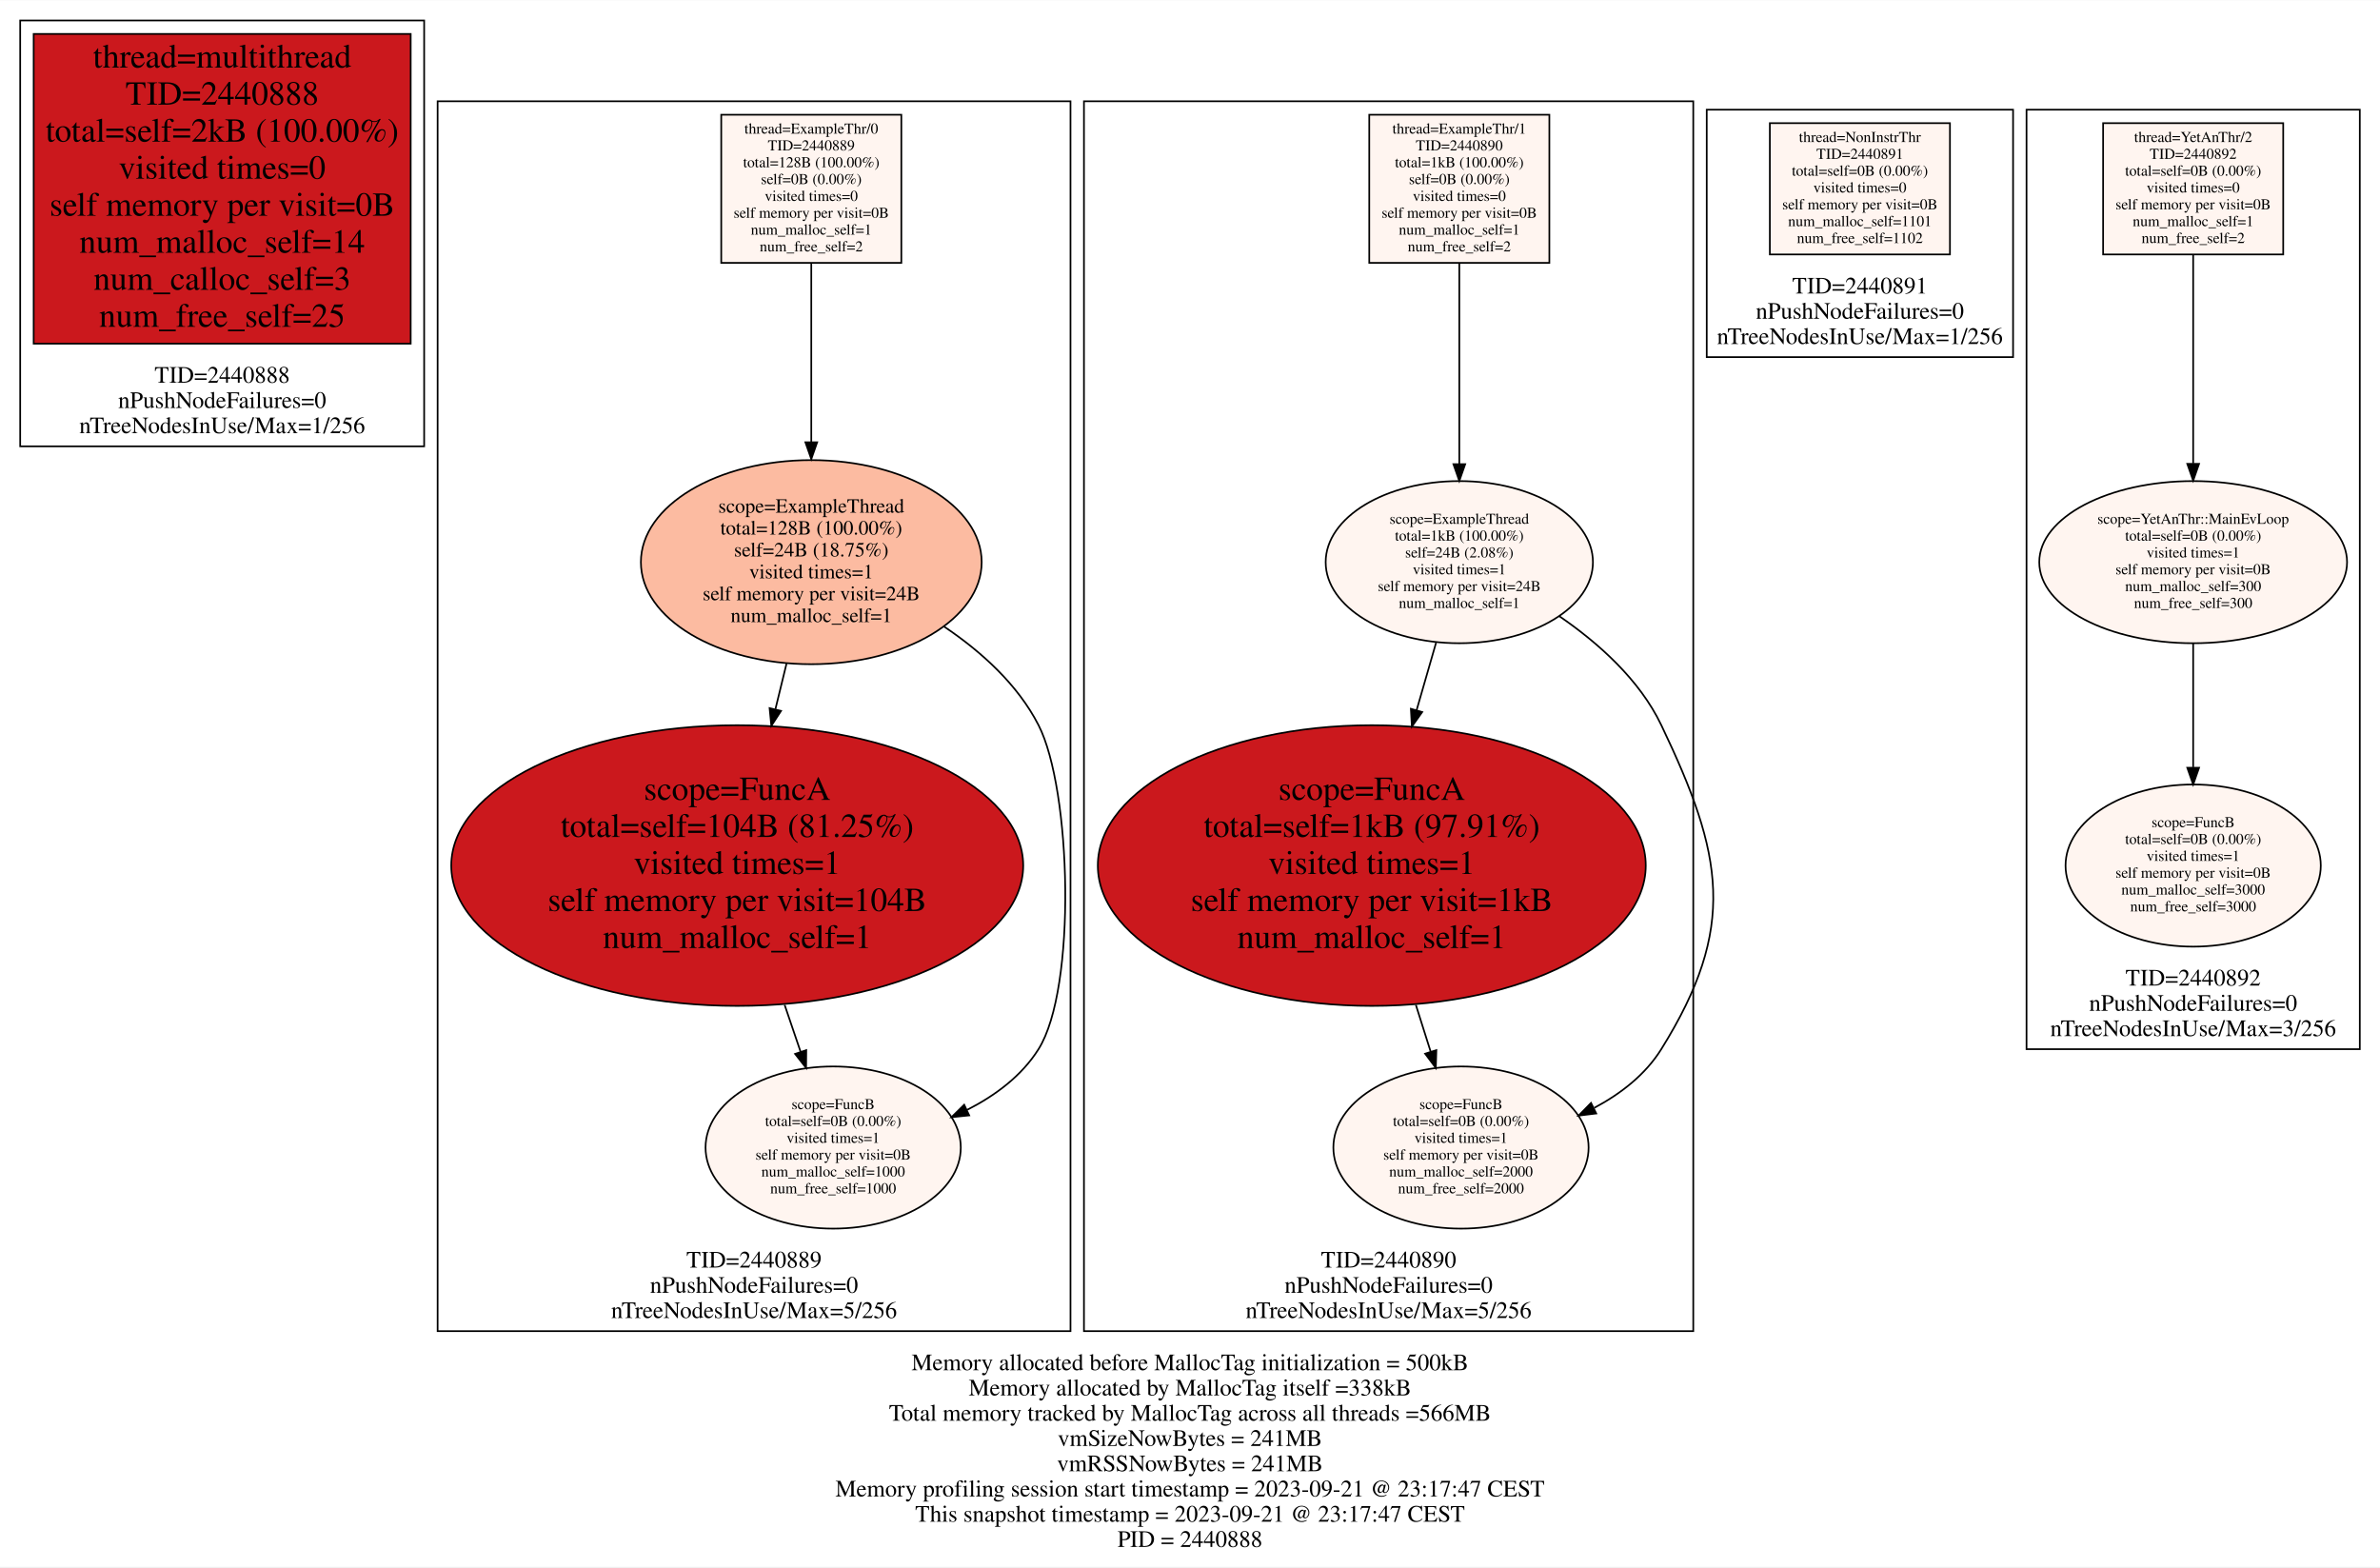
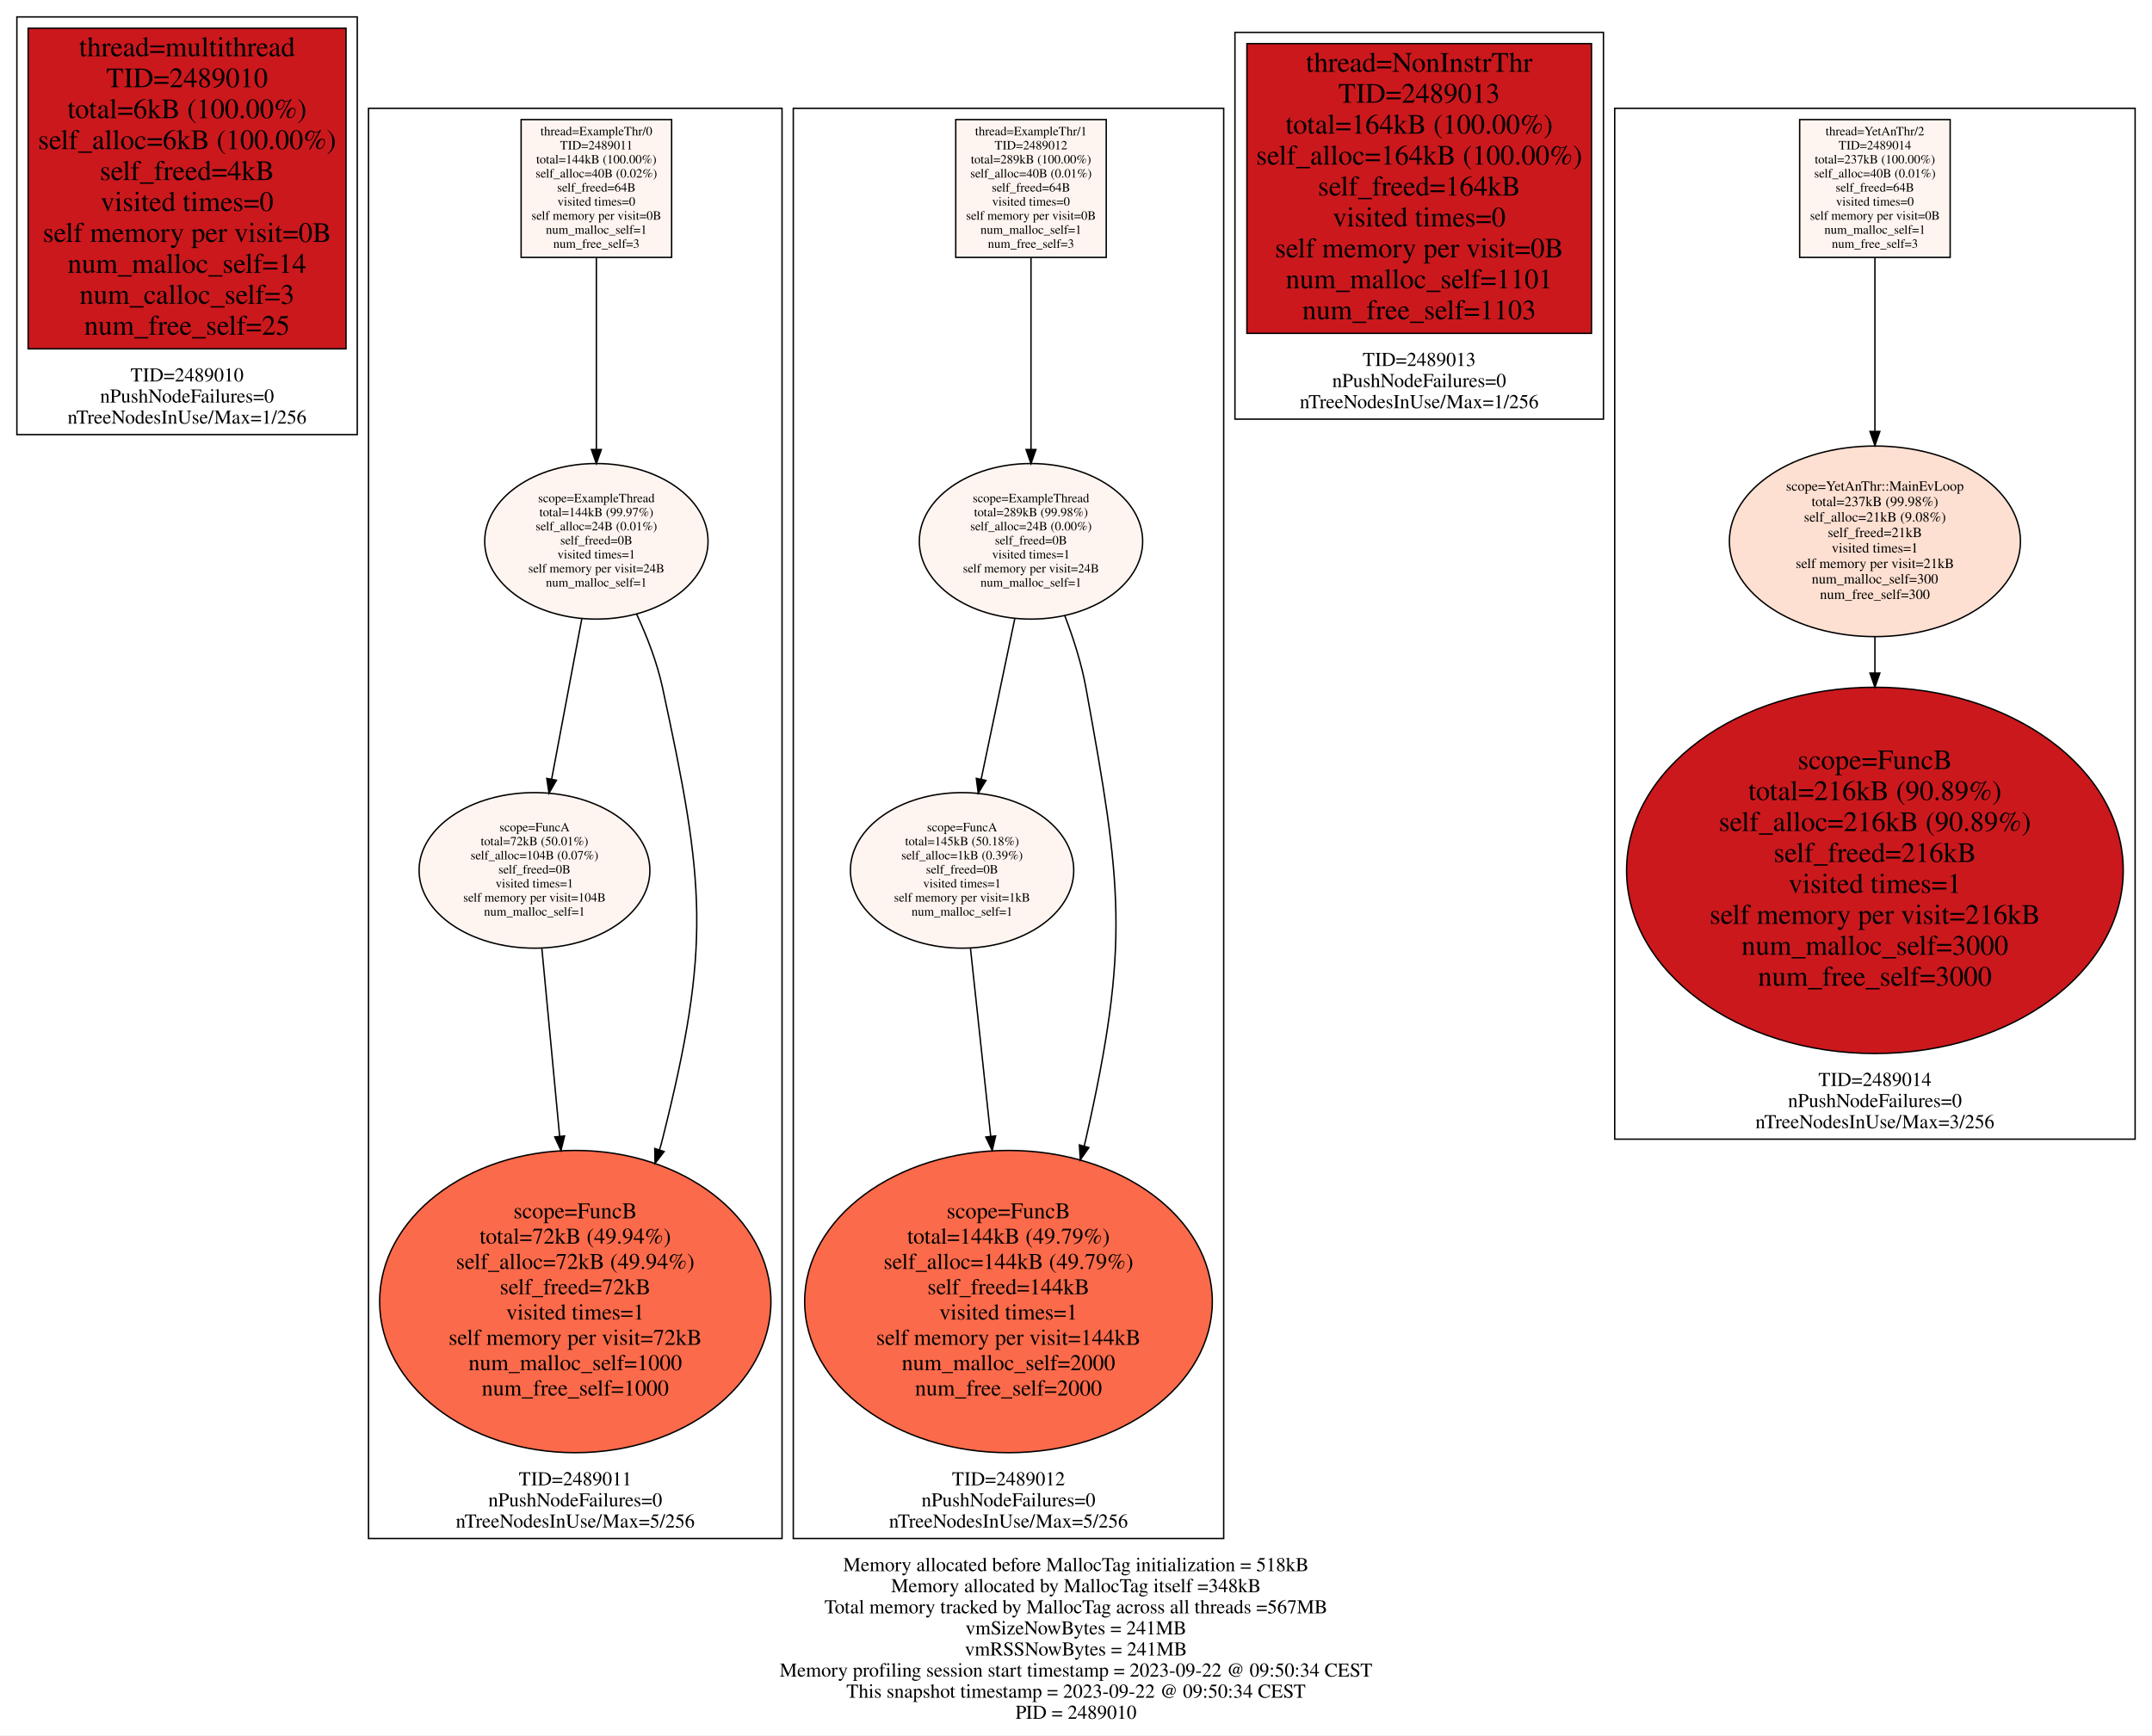
- <svg xmlns="http://www.w3.org/2000/svg" width="1414pt" height="931pt" viewBox="0.00 0.00 1414.00 930.67">
-   <g id="graph0" class="graph" transform="scale(1 1) rotate(0) translate(4 926.6661)">
-     <polygon fill="#ffffff" stroke="transparent" points="-4,4 -4,-926.666 1410,-926.666 1410,4 -4,4" />
-     <text text-anchor="middle" x="703" y="-112.8" font-family="Times,serif" font-size="14.00" fill="#000000">Memory allocated before MallocTag initialization = 500kB</text>
-     <text text-anchor="middle" x="703" y="-97.8" font-family="Times,serif" font-size="14.00" fill="#000000">Memory allocated by MallocTag itself =338kB</text>
-     <text text-anchor="middle" x="703" y="-82.8" font-family="Times,serif" font-size="14.00" fill="#000000">Total memory tracked by MallocTag across all threads =566MB</text>
-     <text text-anchor="middle" x="703" y="-67.8" font-family="Times,serif" font-size="14.00" fill="#000000">vmSizeNowBytes = 241MB</text>
-     <text text-anchor="middle" x="703" y="-52.8" font-family="Times,serif" font-size="14.00" fill="#000000">vmRSSNowBytes = 241MB</text>
-     <text text-anchor="middle" x="703" y="-37.8" font-family="Times,serif" font-size="14.00" fill="#000000">Memory profiling session start timestamp = 2023-09-21 @ 23:17:47 CEST</text>
-     <text text-anchor="middle" x="703" y="-22.8" font-family="Times,serif" font-size="14.00" fill="#000000">This snapshot timestamp = 2023-09-21 @ 23:17:47 CEST</text>
-     <text text-anchor="middle" x="703" y="-7.8" font-family="Times,serif" font-size="14.00" fill="#000000">PID = 2440888</text>
+ <svg xmlns="http://www.w3.org/2000/svg" width="1530pt" height="1234pt" viewBox="0.00 0.00 1530.00 1233.94">
+   <g id="graph0" class="graph" transform="scale(1 1) rotate(0) translate(4 1229.94)">
+     <polygon fill="#ffffff" stroke="transparent" points="-4,4 -4,-1229.94 1526,-1229.94 1526,4 -4,4" />
+     <text text-anchor="middle" x="761" y="-112.8" font-family="Times,serif" font-size="14.00" fill="#000000">Memory allocated before MallocTag initialization = 518kB</text>
+     <text text-anchor="middle" x="761" y="-97.8" font-family="Times,serif" font-size="14.00" fill="#000000">Memory allocated by MallocTag itself =348kB</text>
+     <text text-anchor="middle" x="761" y="-82.8" font-family="Times,serif" font-size="14.00" fill="#000000">Total memory tracked by MallocTag across all threads =567MB</text>
+     <text text-anchor="middle" x="761" y="-67.8" font-family="Times,serif" font-size="14.00" fill="#000000">vmSizeNowBytes = 241MB</text>
+     <text text-anchor="middle" x="761" y="-52.8" font-family="Times,serif" font-size="14.00" fill="#000000">vmRSSNowBytes = 241MB</text>
+     <text text-anchor="middle" x="761" y="-37.8" font-family="Times,serif" font-size="14.00" fill="#000000">Memory profiling session start timestamp = 2023-09-22 @ 09:50:34 CEST</text>
+     <text text-anchor="middle" x="761" y="-22.8" font-family="Times,serif" font-size="14.00" fill="#000000">This snapshot timestamp = 2023-09-22 @ 09:50:34 CEST</text>
+     <text text-anchor="middle" x="761" y="-7.8" font-family="Times,serif" font-size="14.00" fill="#000000">PID = 2489010</text>
    <g id="clust1" class="cluster">
-       <polygon fill="none" stroke="#000000" points="8,-661.666 8,-914.666 248,-914.666 248,-661.666 8,-661.666" />
-       <text text-anchor="middle" x="128" y="-699.466" font-family="Times,serif" font-size="14.00" fill="#000000">TID=2440888</text>
-       <text text-anchor="middle" x="128" y="-684.466" font-family="Times,serif" font-size="14.00" fill="#000000">nPushNodeFailures=0</text>
-       <text text-anchor="middle" x="128" y="-669.466" font-family="Times,serif" font-size="14.00" fill="#000000">nTreeNodesInUse/Max=1/256</text>
+       <polygon fill="none" stroke="#000000" points="8,-920.94 8,-1217.94 250,-1217.94 250,-920.94 8,-920.94" />
+       <text text-anchor="middle" x="129" y="-958.74" font-family="Times,serif" font-size="14.00" fill="#000000">TID=2489010</text>
+       <text text-anchor="middle" x="129" y="-943.74" font-family="Times,serif" font-size="14.00" fill="#000000">nPushNodeFailures=0</text>
+       <text text-anchor="middle" x="129" y="-928.74" font-family="Times,serif" font-size="14.00" fill="#000000">nTreeNodesInUse/Max=1/256</text>
    </g>
    <g id="clust2" class="cluster">
-       <polygon fill="none" stroke="#000000" points="256,-136 256,-866.666 632,-866.666 632,-136 256,-136" />
-       <text text-anchor="middle" x="444" y="-173.8" font-family="Times,serif" font-size="14.00" fill="#000000">TID=2440889</text>
-       <text text-anchor="middle" x="444" y="-158.8" font-family="Times,serif" font-size="14.00" fill="#000000">nPushNodeFailures=0</text>
-       <text text-anchor="middle" x="444" y="-143.8" font-family="Times,serif" font-size="14.00" fill="#000000">nTreeNodesInUse/Max=5/256</text>
+       <polygon fill="none" stroke="#000000" points="258,-136 258,-1152.94 552,-1152.94 552,-136 258,-136" />
+       <text text-anchor="middle" x="405" y="-173.8" font-family="Times,serif" font-size="14.00" fill="#000000">TID=2489011</text>
+       <text text-anchor="middle" x="405" y="-158.8" font-family="Times,serif" font-size="14.00" fill="#000000">nPushNodeFailures=0</text>
+       <text text-anchor="middle" x="405" y="-143.8" font-family="Times,serif" font-size="14.00" fill="#000000">nTreeNodesInUse/Max=5/256</text>
    </g>
    <g id="clust3" class="cluster">
-       <polygon fill="none" stroke="#000000" points="640,-136 640,-866.666 1002,-866.666 1002,-136 640,-136" />
-       <text text-anchor="middle" x="821" y="-173.8" font-family="Times,serif" font-size="14.00" fill="#000000">TID=2440890</text>
-       <text text-anchor="middle" x="821" y="-158.8" font-family="Times,serif" font-size="14.00" fill="#000000">nPushNodeFailures=0</text>
-       <text text-anchor="middle" x="821" y="-143.8" font-family="Times,serif" font-size="14.00" fill="#000000">nTreeNodesInUse/Max=5/256</text>
+       <polygon fill="none" stroke="#000000" points="560,-136 560,-1152.94 866,-1152.94 866,-136 560,-136" />
+       <text text-anchor="middle" x="713" y="-173.8" font-family="Times,serif" font-size="14.00" fill="#000000">TID=2489012</text>
+       <text text-anchor="middle" x="713" y="-158.8" font-family="Times,serif" font-size="14.00" fill="#000000">nPushNodeFailures=0</text>
+       <text text-anchor="middle" x="713" y="-143.8" font-family="Times,serif" font-size="14.00" fill="#000000">nTreeNodesInUse/Max=5/256</text>
    </g>
    <g id="clust4" class="cluster">
-       <polygon fill="none" stroke="#000000" points="1010,-714.666 1010,-861.666 1192,-861.666 1192,-714.666 1010,-714.666" />
-       <text text-anchor="middle" x="1101" y="-752.466" font-family="Times,serif" font-size="14.00" fill="#000000">TID=2440891</text>
-       <text text-anchor="middle" x="1101" y="-737.466" font-family="Times,serif" font-size="14.00" fill="#000000">nPushNodeFailures=0</text>
-       <text text-anchor="middle" x="1101" y="-722.466" font-family="Times,serif" font-size="14.00" fill="#000000">nTreeNodesInUse/Max=1/256</text>
+       <polygon fill="none" stroke="#000000" points="874,-931.94 874,-1206.94 1136,-1206.94 1136,-931.94 874,-931.94" />
+       <text text-anchor="middle" x="1005" y="-969.74" font-family="Times,serif" font-size="14.00" fill="#000000">TID=2489013</text>
+       <text text-anchor="middle" x="1005" y="-954.74" font-family="Times,serif" font-size="14.00" fill="#000000">nPushNodeFailures=0</text>
+       <text text-anchor="middle" x="1005" y="-939.74" font-family="Times,serif" font-size="14.00" fill="#000000">nTreeNodesInUse/Max=1/256</text>
    </g>
    <g id="clust5" class="cluster">
-       <polygon fill="none" stroke="#000000" points="1200,-303.522 1200,-861.666 1398,-861.666 1398,-303.522 1200,-303.522" />
-       <text text-anchor="middle" x="1299" y="-341.322" font-family="Times,serif" font-size="14.00" fill="#000000">TID=2440892</text>
-       <text text-anchor="middle" x="1299" y="-326.322" font-family="Times,serif" font-size="14.00" fill="#000000">nPushNodeFailures=0</text>
-       <text text-anchor="middle" x="1299" y="-311.322" font-family="Times,serif" font-size="14.00" fill="#000000">nTreeNodesInUse/Max=3/256</text>
+       <polygon fill="none" stroke="#000000" points="1144,-419.961 1144,-1152.94 1514,-1152.94 1514,-419.961 1144,-419.961" />
+       <text text-anchor="middle" x="1329" y="-457.76" font-family="Times,serif" font-size="14.00" fill="#000000">TID=2489014</text>
+       <text text-anchor="middle" x="1329" y="-442.76" font-family="Times,serif" font-size="14.00" fill="#000000">nPushNodeFailures=0</text>
+       <text text-anchor="middle" x="1329" y="-427.76" font-family="Times,serif" font-size="14.00" fill="#000000">nTreeNodesInUse/Max=3/256</text>
    </g>
    <g id="node1" class="node">
-       <polygon fill="#cb181d" stroke="#000000" points="240,-906.666 16,-906.666 16,-722.666 240,-722.666 240,-906.666" />
-       <text text-anchor="middle" x="128" y="-886.666" font-family="Times,serif" font-size="20.00" fill="#000000">thread=multithread</text>
-       <text text-anchor="middle" x="128" y="-864.666" font-family="Times,serif" font-size="20.00" fill="#000000">TID=2440888</text>
-       <text text-anchor="middle" x="128" y="-842.666" font-family="Times,serif" font-size="20.00" fill="#000000">total=self=2kB (100.00%)</text>
-       <text text-anchor="middle" x="128" y="-820.666" font-family="Times,serif" font-size="20.00" fill="#000000">visited times=0</text>
-       <text text-anchor="middle" x="128" y="-798.666" font-family="Times,serif" font-size="20.00" fill="#000000">self memory per visit=0B</text>
-       <text text-anchor="middle" x="128" y="-776.666" font-family="Times,serif" font-size="20.00" fill="#000000">num_malloc_self=14</text>
-       <text text-anchor="middle" x="128" y="-754.666" font-family="Times,serif" font-size="20.00" fill="#000000">num_calloc_self=3</text>
-       <text text-anchor="middle" x="128" y="-732.666" font-family="Times,serif" font-size="20.00" fill="#000000">num_free_self=25</text>
+       <polygon fill="#cb181d" stroke="#000000" points="242,-1209.94 16,-1209.94 16,-981.94 242,-981.94 242,-1209.94" />
+       <text text-anchor="middle" x="129" y="-1189.94" font-family="Times,serif" font-size="20.00" fill="#000000">thread=multithread</text>
+       <text text-anchor="middle" x="129" y="-1167.94" font-family="Times,serif" font-size="20.00" fill="#000000">TID=2489010</text>
+       <text text-anchor="middle" x="129" y="-1145.94" font-family="Times,serif" font-size="20.00" fill="#000000">total=6kB (100.00%)</text>
+       <text text-anchor="middle" x="129" y="-1123.94" font-family="Times,serif" font-size="20.00" fill="#000000">self_alloc=6kB (100.00%)</text>
+       <text text-anchor="middle" x="129" y="-1101.94" font-family="Times,serif" font-size="20.00" fill="#000000">self_freed=4kB</text>
+       <text text-anchor="middle" x="129" y="-1079.94" font-family="Times,serif" font-size="20.00" fill="#000000">visited times=0</text>
+       <text text-anchor="middle" x="129" y="-1057.94" font-family="Times,serif" font-size="20.00" fill="#000000">self memory per visit=0B</text>
+       <text text-anchor="middle" x="129" y="-1035.94" font-family="Times,serif" font-size="20.00" fill="#000000">num_malloc_self=14</text>
+       <text text-anchor="middle" x="129" y="-1013.94" font-family="Times,serif" font-size="20.00" fill="#000000">num_calloc_self=3</text>
+       <text text-anchor="middle" x="129" y="-991.94" font-family="Times,serif" font-size="20.00" fill="#000000">num_free_self=25</text>
    </g>
    <g id="node2" class="node">
-       <polygon fill="#fff5f0" stroke="#000000" points="531.5,-858.666 424.5,-858.666 424.5,-770.666 531.5,-770.666 531.5,-858.666" />
-       <text text-anchor="middle" x="478" y="-847.466" font-family="Times,serif" font-size="9.00" fill="#000000">thread=ExampleThr/0</text>
-       <text text-anchor="middle" x="478" y="-837.466" font-family="Times,serif" font-size="9.00" fill="#000000">TID=2440889</text>
-       <text text-anchor="middle" x="478" y="-827.466" font-family="Times,serif" font-size="9.00" fill="#000000">total=128B (100.00%)</text>
-       <text text-anchor="middle" x="478" y="-817.466" font-family="Times,serif" font-size="9.00" fill="#000000">self=0B (0.00%)</text>
-       <text text-anchor="middle" x="478" y="-807.466" font-family="Times,serif" font-size="9.00" fill="#000000">visited times=0</text>
-       <text text-anchor="middle" x="478" y="-797.466" font-family="Times,serif" font-size="9.00" fill="#000000">self memory per visit=0B</text>
-       <text text-anchor="middle" x="478" y="-787.466" font-family="Times,serif" font-size="9.00" fill="#000000">num_malloc_self=1</text>
-       <text text-anchor="middle" x="478" y="-777.466" font-family="Times,serif" font-size="9.00" fill="#000000">num_free_self=2</text>
+       <polygon fill="#fff5f0" stroke="#000000" points="473.5,-1144.94 366.5,-1144.94 366.5,-1046.94 473.5,-1046.94 473.5,-1144.94" />
+       <text text-anchor="middle" x="420" y="-1133.74" font-family="Times,serif" font-size="9.00" fill="#000000">thread=ExampleThr/0</text>
+       <text text-anchor="middle" x="420" y="-1123.74" font-family="Times,serif" font-size="9.00" fill="#000000">TID=2489011</text>
+       <text text-anchor="middle" x="420" y="-1113.74" font-family="Times,serif" font-size="9.00" fill="#000000">total=144kB (100.00%)</text>
+       <text text-anchor="middle" x="420" y="-1103.74" font-family="Times,serif" font-size="9.00" fill="#000000">self_alloc=40B (0.02%)</text>
+       <text text-anchor="middle" x="420" y="-1093.74" font-family="Times,serif" font-size="9.00" fill="#000000">self_freed=64B</text>
+       <text text-anchor="middle" x="420" y="-1083.74" font-family="Times,serif" font-size="9.00" fill="#000000">visited times=0</text>
+       <text text-anchor="middle" x="420" y="-1073.74" font-family="Times,serif" font-size="9.00" fill="#000000">self memory per visit=0B</text>
+       <text text-anchor="middle" x="420" y="-1063.74" font-family="Times,serif" font-size="9.00" fill="#000000">num_malloc_self=1</text>
+       <text text-anchor="middle" x="420" y="-1053.74" font-family="Times,serif" font-size="9.00" fill="#000000">num_free_self=3</text>
    </g>
    <g id="node3" class="node">
-       <ellipse fill="#fcbba1" stroke="#000000" cx="478" cy="-592.855" rx="101.233" ry="60.623" />
-       <text text-anchor="middle" x="478" y="-622.255" font-family="Times,serif" font-size="12.00" fill="#000000">scope=ExampleThread</text>
-       <text text-anchor="middle" x="478" y="-609.255" font-family="Times,serif" font-size="12.00" fill="#000000">total=128B (100.00%)</text>
-       <text text-anchor="middle" x="478" y="-596.255" font-family="Times,serif" font-size="12.00" fill="#000000">self=24B (18.75%)</text>
-       <text text-anchor="middle" x="478" y="-583.255" font-family="Times,serif" font-size="12.00" fill="#000000">visited times=1</text>
-       <text text-anchor="middle" x="478" y="-570.255" font-family="Times,serif" font-size="12.00" fill="#000000">self memory per visit=24B</text>
-       <text text-anchor="middle" x="478" y="-557.255" font-family="Times,serif" font-size="12.00" fill="#000000">num_malloc_self=1</text>
+       <ellipse fill="#fff5f0" stroke="#000000" cx="420" cy="-845.058" rx="79.392" ry="55.309" />
+       <text text-anchor="middle" x="420" y="-872.858" font-family="Times,serif" font-size="9.00" fill="#000000">scope=ExampleThread</text>
+       <text text-anchor="middle" x="420" y="-862.858" font-family="Times,serif" font-size="9.00" fill="#000000">total=144kB (99.97%)</text>
+       <text text-anchor="middle" x="420" y="-852.858" font-family="Times,serif" font-size="9.00" fill="#000000">self_alloc=24B (0.01%)</text>
+       <text text-anchor="middle" x="420" y="-842.858" font-family="Times,serif" font-size="9.00" fill="#000000">self_freed=0B</text>
+       <text text-anchor="middle" x="420" y="-832.858" font-family="Times,serif" font-size="9.00" fill="#000000">visited times=1</text>
+       <text text-anchor="middle" x="420" y="-822.858" font-family="Times,serif" font-size="9.00" fill="#000000">self memory per visit=24B</text>
+       <text text-anchor="middle" x="420" y="-812.858" font-family="Times,serif" font-size="9.00" fill="#000000">num_malloc_self=1</text>
    </g>
    <g id="edge1" class="edge">
-       <path fill="none" stroke="#000000" d="M478,-770.578C478,-740.221 478,-699.215 478,-664.241" />
-       <polygon fill="#000000" stroke="#000000" points="481.5,-664.076 478,-654.076 474.5,-664.076 481.5,-664.076" />
+       <path fill="none" stroke="#000000" d="M420,-1046.673C420,-1007.701 420,-952.94 420,-910.323" />
+       <polygon fill="#000000" stroke="#000000" points="423.5,-910.322 420,-900.322 416.5,-910.322 423.5,-910.322" />
    </g>
    <g id="node4" class="node">
-       <ellipse fill="#cb181d" stroke="#000000" cx="434" cy="-412.605" rx="169.911" ry="83.377" />
-       <text text-anchor="middle" x="434" y="-451.605" font-family="Times,serif" font-size="20.00" fill="#000000">scope=FuncA</text>
-       <text text-anchor="middle" x="434" y="-429.605" font-family="Times,serif" font-size="20.00" fill="#000000">total=self=104B (81.25%)</text>
-       <text text-anchor="middle" x="434" y="-407.605" font-family="Times,serif" font-size="20.00" fill="#000000">visited times=1</text>
-       <text text-anchor="middle" x="434" y="-385.605" font-family="Times,serif" font-size="20.00" fill="#000000">self memory per visit=104B</text>
-       <text text-anchor="middle" x="434" y="-363.605" font-family="Times,serif" font-size="20.00" fill="#000000">num_malloc_self=1</text>
+       <ellipse fill="#fff5f0" stroke="#000000" cx="376" cy="-611.068" rx="82.049" ry="55.309" />
+       <text text-anchor="middle" x="376" y="-638.868" font-family="Times,serif" font-size="9.00" fill="#000000">scope=FuncA</text>
+       <text text-anchor="middle" x="376" y="-628.868" font-family="Times,serif" font-size="9.00" fill="#000000">total=72kB (50.01%)</text>
+       <text text-anchor="middle" x="376" y="-618.868" font-family="Times,serif" font-size="9.00" fill="#000000">self_alloc=104B (0.07%)</text>
+       <text text-anchor="middle" x="376" y="-608.868" font-family="Times,serif" font-size="9.00" fill="#000000">self_freed=0B</text>
+       <text text-anchor="middle" x="376" y="-598.868" font-family="Times,serif" font-size="9.00" fill="#000000">visited times=1</text>
+       <text text-anchor="middle" x="376" y="-588.868" font-family="Times,serif" font-size="9.00" fill="#000000">self memory per visit=104B</text>
+       <text text-anchor="middle" x="376" y="-578.868" font-family="Times,serif" font-size="9.00" fill="#000000">num_malloc_self=1</text>
    </g>
    <g id="edge2" class="edge">
-       <path fill="none" stroke="#000000" d="M463.288,-532.584C461.159,-523.865 458.928,-514.727 456.688,-505.549" />
-       <polygon fill="#000000" stroke="#000000" points="460.029,-504.478 454.258,-495.593 453.229,-506.138 460.029,-504.478" />
+       <path fill="none" stroke="#000000" d="M409.684,-790.198C403.253,-755.996 394.945,-711.815 388.189,-675.889" />
+       <polygon fill="#000000" stroke="#000000" points="391.615,-675.17 386.328,-665.99 384.736,-676.464 391.615,-675.17" />
    </g>
    <g id="node5" class="node">
-       <ellipse fill="#fff5f0" stroke="#000000" cx="491" cy="-245.083" rx="75.821" ry="48.167" />
-       <text text-anchor="middle" x="491" y="-267.883" font-family="Times,serif" font-size="9.00" fill="#000000">scope=FuncB</text>
-       <text text-anchor="middle" x="491" y="-257.883" font-family="Times,serif" font-size="9.00" fill="#000000">total=self=0B (0.00%)</text>
-       <text text-anchor="middle" x="491" y="-247.883" font-family="Times,serif" font-size="9.00" fill="#000000">visited times=1</text>
-       <text text-anchor="middle" x="491" y="-237.883" font-family="Times,serif" font-size="9.00" fill="#000000">self memory per visit=0B</text>
-       <text text-anchor="middle" x="491" y="-227.883" font-family="Times,serif" font-size="9.00" fill="#000000">num_malloc_self=1000</text>
-       <text text-anchor="middle" x="491" y="-217.883" font-family="Times,serif" font-size="9.00" fill="#000000">num_free_self=1000</text>
+       <ellipse fill="#fb6a4a" stroke="#000000" cx="405" cy="-304.48" rx="139.1" ry="107.46" />
+       <text text-anchor="middle" x="405" y="-363.68" font-family="Times,serif" font-size="16.00" fill="#000000">scope=FuncB</text>
+       <text text-anchor="middle" x="405" y="-345.68" font-family="Times,serif" font-size="16.00" fill="#000000">total=72kB (49.94%)</text>
+       <text text-anchor="middle" x="405" y="-327.68" font-family="Times,serif" font-size="16.00" fill="#000000">self_alloc=72kB (49.94%)</text>
+       <text text-anchor="middle" x="405" y="-309.68" font-family="Times,serif" font-size="16.00" fill="#000000">self_freed=72kB</text>
+       <text text-anchor="middle" x="405" y="-291.68" font-family="Times,serif" font-size="16.00" fill="#000000">visited times=1</text>
+       <text text-anchor="middle" x="405" y="-273.68" font-family="Times,serif" font-size="16.00" fill="#000000">self memory per visit=72kB</text>
+       <text text-anchor="middle" x="405" y="-255.68" font-family="Times,serif" font-size="16.00" fill="#000000">num_malloc_self=1000</text>
+       <text text-anchor="middle" x="405" y="-237.68" font-family="Times,serif" font-size="16.00" fill="#000000">num_free_self=1000</text>
    </g>
    <g id="edge3" class="edge">
-       <path fill="none" stroke="#000000" d="M556.886,-554.59C579.126,-539.62 600.617,-520.161 613,-496.044 632.541,-457.985 635.799,-339.723 613,-303.522 603.021,-287.677 587.423,-276.033 570.674,-267.51" />
-       <polygon fill="#000000" stroke="#000000" points="571.818,-264.18 561.279,-263.09 568.838,-270.514 571.818,-264.18" />
+       <path fill="none" stroke="#000000" d="M448.549,-793.434C456.088,-777.201 463.181,-758.881 467,-741.176 497.101,-601.623 501.816,-558.412 467,-419.961 466.369,-417.45 465.671,-414.935 464.914,-412.42" />
+       <polygon fill="#000000" stroke="#000000" points="468.175,-411.133 461.717,-402.735 461.528,-413.328 468.175,-411.133" />
    </g>
    <g id="edge4" class="edge">
-       <path fill="none" stroke="#000000" d="M462.166,-329.826C465.379,-320.382 468.598,-310.922 471.659,-301.925" />
-       <polygon fill="#000000" stroke="#000000" points="475.003,-302.962 474.911,-292.368 468.377,-300.707 475.003,-302.962" />
+       <path fill="none" stroke="#000000" d="M381.218,-555.902C384.743,-518.64 389.53,-468.032 393.885,-421.987" />
+       <polygon fill="#000000" stroke="#000000" points="397.379,-422.217 394.836,-411.932 390.41,-421.558 397.379,-422.217" />
    </g>
    <g id="node6" class="node">
-       <polygon fill="#fff5f0" stroke="#000000" points="916.5,-858.666 809.5,-858.666 809.5,-770.666 916.5,-770.666 916.5,-858.666" />
-       <text text-anchor="middle" x="863" y="-847.466" font-family="Times,serif" font-size="9.00" fill="#000000">thread=ExampleThr/1</text>
-       <text text-anchor="middle" x="863" y="-837.466" font-family="Times,serif" font-size="9.00" fill="#000000">TID=2440890</text>
-       <text text-anchor="middle" x="863" y="-827.466" font-family="Times,serif" font-size="9.00" fill="#000000">total=1kB (100.00%)</text>
-       <text text-anchor="middle" x="863" y="-817.466" font-family="Times,serif" font-size="9.00" fill="#000000">self=0B (0.00%)</text>
-       <text text-anchor="middle" x="863" y="-807.466" font-family="Times,serif" font-size="9.00" fill="#000000">visited times=0</text>
-       <text text-anchor="middle" x="863" y="-797.466" font-family="Times,serif" font-size="9.00" fill="#000000">self memory per visit=0B</text>
-       <text text-anchor="middle" x="863" y="-787.466" font-family="Times,serif" font-size="9.00" fill="#000000">num_malloc_self=1</text>
-       <text text-anchor="middle" x="863" y="-777.466" font-family="Times,serif" font-size="9.00" fill="#000000">num_free_self=2</text>
+       <polygon fill="#fff5f0" stroke="#000000" points="782.5,-1144.94 675.5,-1144.94 675.5,-1046.94 782.5,-1046.94 782.5,-1144.94" />
+       <text text-anchor="middle" x="729" y="-1133.74" font-family="Times,serif" font-size="9.00" fill="#000000">thread=ExampleThr/1</text>
+       <text text-anchor="middle" x="729" y="-1123.74" font-family="Times,serif" font-size="9.00" fill="#000000">TID=2489012</text>
+       <text text-anchor="middle" x="729" y="-1113.74" font-family="Times,serif" font-size="9.00" fill="#000000">total=289kB (100.00%)</text>
+       <text text-anchor="middle" x="729" y="-1103.74" font-family="Times,serif" font-size="9.00" fill="#000000">self_alloc=40B (0.01%)</text>
+       <text text-anchor="middle" x="729" y="-1093.74" font-family="Times,serif" font-size="9.00" fill="#000000">self_freed=64B</text>
+       <text text-anchor="middle" x="729" y="-1083.74" font-family="Times,serif" font-size="9.00" fill="#000000">visited times=0</text>
+       <text text-anchor="middle" x="729" y="-1073.74" font-family="Times,serif" font-size="9.00" fill="#000000">self memory per visit=0B</text>
+       <text text-anchor="middle" x="729" y="-1063.74" font-family="Times,serif" font-size="9.00" fill="#000000">num_malloc_self=1</text>
+       <text text-anchor="middle" x="729" y="-1053.74" font-family="Times,serif" font-size="9.00" fill="#000000">num_free_self=3</text>
    </g>
    <g id="node7" class="node">
-       <ellipse fill="#fff5f0" stroke="#000000" cx="863" cy="-592.855" rx="79.392" ry="48.167" />
-       <text text-anchor="middle" x="863" y="-615.655" font-family="Times,serif" font-size="9.00" fill="#000000">scope=ExampleThread</text>
-       <text text-anchor="middle" x="863" y="-605.655" font-family="Times,serif" font-size="9.00" fill="#000000">total=1kB (100.00%)</text>
-       <text text-anchor="middle" x="863" y="-595.655" font-family="Times,serif" font-size="9.00" fill="#000000">self=24B (2.08%)</text>
-       <text text-anchor="middle" x="863" y="-585.655" font-family="Times,serif" font-size="9.00" fill="#000000">visited times=1</text>
-       <text text-anchor="middle" x="863" y="-575.655" font-family="Times,serif" font-size="9.00" fill="#000000">self memory per visit=24B</text>
-       <text text-anchor="middle" x="863" y="-565.655" font-family="Times,serif" font-size="9.00" fill="#000000">num_malloc_self=1</text>
+       <ellipse fill="#fff5f0" stroke="#000000" cx="729" cy="-845.058" rx="79.392" ry="55.309" />
+       <text text-anchor="middle" x="729" y="-872.858" font-family="Times,serif" font-size="9.00" fill="#000000">scope=ExampleThread</text>
+       <text text-anchor="middle" x="729" y="-862.858" font-family="Times,serif" font-size="9.00" fill="#000000">total=289kB (99.98%)</text>
+       <text text-anchor="middle" x="729" y="-852.858" font-family="Times,serif" font-size="9.00" fill="#000000">self_alloc=24B (0.00%)</text>
+       <text text-anchor="middle" x="729" y="-842.858" font-family="Times,serif" font-size="9.00" fill="#000000">self_freed=0B</text>
+       <text text-anchor="middle" x="729" y="-832.858" font-family="Times,serif" font-size="9.00" fill="#000000">visited times=1</text>
+       <text text-anchor="middle" x="729" y="-822.858" font-family="Times,serif" font-size="9.00" fill="#000000">self memory per visit=24B</text>
+       <text text-anchor="middle" x="729" y="-812.858" font-family="Times,serif" font-size="9.00" fill="#000000">num_malloc_self=1</text>
    </g>
    <g id="edge5" class="edge">
-       <path fill="none" stroke="#000000" d="M863,-770.578C863,-736.395 863,-688.71 863,-651.339" />
-       <polygon fill="#000000" stroke="#000000" points="866.5,-651.091 863,-641.091 859.5,-651.091 866.5,-651.091" />
+       <path fill="none" stroke="#000000" d="M729,-1046.673C729,-1007.701 729,-952.94 729,-910.323" />
+       <polygon fill="#000000" stroke="#000000" points="732.5,-910.322 729,-900.322 725.5,-910.322 732.5,-910.322" />
    </g>
    <g id="node8" class="node">
-       <ellipse fill="#cb181d" stroke="#000000" cx="811" cy="-412.605" rx="162.769" ry="83.377" />
-       <text text-anchor="middle" x="811" y="-451.605" font-family="Times,serif" font-size="20.00" fill="#000000">scope=FuncA</text>
-       <text text-anchor="middle" x="811" y="-429.605" font-family="Times,serif" font-size="20.00" fill="#000000">total=self=1kB (97.91%)</text>
-       <text text-anchor="middle" x="811" y="-407.605" font-family="Times,serif" font-size="20.00" fill="#000000">visited times=1</text>
-       <text text-anchor="middle" x="811" y="-385.605" font-family="Times,serif" font-size="20.00" fill="#000000">self memory per visit=1kB</text>
-       <text text-anchor="middle" x="811" y="-363.605" font-family="Times,serif" font-size="20.00" fill="#000000">num_malloc_self=1</text>
+       <ellipse fill="#fff5f0" stroke="#000000" cx="680" cy="-611.068" rx="79.392" ry="55.309" />
+       <text text-anchor="middle" x="680" y="-638.868" font-family="Times,serif" font-size="9.00" fill="#000000">scope=FuncA</text>
+       <text text-anchor="middle" x="680" y="-628.868" font-family="Times,serif" font-size="9.00" fill="#000000">total=145kB (50.18%)</text>
+       <text text-anchor="middle" x="680" y="-618.868" font-family="Times,serif" font-size="9.00" fill="#000000">self_alloc=1kB (0.39%)</text>
+       <text text-anchor="middle" x="680" y="-608.868" font-family="Times,serif" font-size="9.00" fill="#000000">self_freed=0B</text>
+       <text text-anchor="middle" x="680" y="-598.868" font-family="Times,serif" font-size="9.00" fill="#000000">visited times=1</text>
+       <text text-anchor="middle" x="680" y="-588.868" font-family="Times,serif" font-size="9.00" fill="#000000">self memory per visit=1kB</text>
+       <text text-anchor="middle" x="680" y="-578.868" font-family="Times,serif" font-size="9.00" fill="#000000">num_malloc_self=1</text>
    </g>
    <g id="edge6" class="edge">
-       <path fill="none" stroke="#000000" d="M849.202,-545.024C845.608,-532.568 841.612,-518.716 837.597,-504.8" />
-       <polygon fill="#000000" stroke="#000000" points="840.954,-503.809 834.819,-495.171 834.228,-505.749 840.954,-503.809" />
+       <path fill="none" stroke="#000000" d="M717.512,-790.198C710.35,-755.996 701.097,-711.815 693.574,-675.889" />
+       <polygon fill="#000000" stroke="#000000" points="696.977,-675.06 691.501,-665.99 690.125,-676.495 696.977,-675.06" />
    </g>
    <g id="node9" class="node">
-       <ellipse fill="#fff5f0" stroke="#000000" cx="864" cy="-245.083" rx="75.821" ry="48.167" />
-       <text text-anchor="middle" x="864" y="-267.883" font-family="Times,serif" font-size="9.00" fill="#000000">scope=FuncB</text>
-       <text text-anchor="middle" x="864" y="-257.883" font-family="Times,serif" font-size="9.00" fill="#000000">total=self=0B (0.00%)</text>
-       <text text-anchor="middle" x="864" y="-247.883" font-family="Times,serif" font-size="9.00" fill="#000000">visited times=1</text>
-       <text text-anchor="middle" x="864" y="-237.883" font-family="Times,serif" font-size="9.00" fill="#000000">self memory per visit=0B</text>
-       <text text-anchor="middle" x="864" y="-227.883" font-family="Times,serif" font-size="9.00" fill="#000000">num_malloc_self=2000</text>
-       <text text-anchor="middle" x="864" y="-217.883" font-family="Times,serif" font-size="9.00" fill="#000000">num_free_self=2000</text>
+       <ellipse fill="#fb6a4a" stroke="#000000" cx="713" cy="-304.48" rx="144.914" ry="107.46" />
+       <text text-anchor="middle" x="713" y="-363.68" font-family="Times,serif" font-size="16.00" fill="#000000">scope=FuncB</text>
+       <text text-anchor="middle" x="713" y="-345.68" font-family="Times,serif" font-size="16.00" fill="#000000">total=144kB (49.79%)</text>
+       <text text-anchor="middle" x="713" y="-327.68" font-family="Times,serif" font-size="16.00" fill="#000000">self_alloc=144kB (49.79%)</text>
+       <text text-anchor="middle" x="713" y="-309.68" font-family="Times,serif" font-size="16.00" fill="#000000">self_freed=144kB</text>
+       <text text-anchor="middle" x="713" y="-291.68" font-family="Times,serif" font-size="16.00" fill="#000000">visited times=1</text>
+       <text text-anchor="middle" x="713" y="-273.68" font-family="Times,serif" font-size="16.00" fill="#000000">self memory per visit=144kB</text>
+       <text text-anchor="middle" x="713" y="-255.68" font-family="Times,serif" font-size="16.00" fill="#000000">num_malloc_self=2000</text>
+       <text text-anchor="middle" x="713" y="-237.68" font-family="Times,serif" font-size="16.00" fill="#000000">num_free_self=2000</text>
    </g>
    <g id="edge7" class="edge">
-       <path fill="none" stroke="#000000" d="M922.232,-560.879C945.703,-544.807 970.126,-522.971 983,-496.044 1019.907,-418.848 1028.245,-376.147 983,-303.522 973.589,-288.416 959.007,-277.104 943.235,-268.672" />
-       <polygon fill="#000000" stroke="#000000" points="944.358,-265.323 933.842,-264.034 941.259,-271.6 944.358,-265.323" />
+       <path fill="none" stroke="#000000" d="M752.92,-792.452C759.1,-776.337 764.886,-758.33 768,-741.176 793.499,-600.709 799.467,-559.212 768,-419.961 767.621,-418.285 767.216,-416.606 766.784,-414.924" />
+       <polygon fill="#000000" stroke="#000000" points="770.145,-413.945 764.051,-405.277 763.41,-415.853 770.145,-413.945" />
    </g>
    <g id="edge8" class="edge">
-       <path fill="none" stroke="#000000" d="M837.189,-329.826C840.177,-320.382 843.17,-310.922 846.016,-301.925" />
-       <polygon fill="#000000" stroke="#000000" points="849.361,-302.958 849.04,-292.368 842.687,-300.846 849.361,-302.958" />
+       <path fill="none" stroke="#000000" d="M685.938,-555.902C689.949,-518.64 695.396,-468.032 700.352,-421.987" />
+       <polygon fill="#000000" stroke="#000000" points="703.844,-422.249 701.434,-411.932 696.884,-421.5 703.844,-422.249" />
    </g>
    <g id="node10" class="node">
-       <polygon fill="#fff5f0" stroke="#000000" points="1154.5,-853.666 1047.5,-853.666 1047.5,-775.666 1154.5,-775.666 1154.5,-853.666" />
-       <text text-anchor="middle" x="1101" y="-842.466" font-family="Times,serif" font-size="9.00" fill="#000000">thread=NonInstrThr</text>
-       <text text-anchor="middle" x="1101" y="-832.466" font-family="Times,serif" font-size="9.00" fill="#000000">TID=2440891</text>
-       <text text-anchor="middle" x="1101" y="-822.466" font-family="Times,serif" font-size="9.00" fill="#000000">total=self=0B (0.00%)</text>
-       <text text-anchor="middle" x="1101" y="-812.466" font-family="Times,serif" font-size="9.00" fill="#000000">visited times=0</text>
-       <text text-anchor="middle" x="1101" y="-802.466" font-family="Times,serif" font-size="9.00" fill="#000000">self memory per visit=0B</text>
-       <text text-anchor="middle" x="1101" y="-792.466" font-family="Times,serif" font-size="9.00" fill="#000000">num_malloc_self=1101</text>
-       <text text-anchor="middle" x="1101" y="-782.466" font-family="Times,serif" font-size="9.00" fill="#000000">num_free_self=1102</text>
+       <polygon fill="#cb181d" stroke="#000000" points="1127.5,-1198.94 882.5,-1198.94 882.5,-992.94 1127.5,-992.94 1127.5,-1198.94" />
+       <text text-anchor="middle" x="1005" y="-1178.94" font-family="Times,serif" font-size="20.00" fill="#000000">thread=NonInstrThr</text>
+       <text text-anchor="middle" x="1005" y="-1156.94" font-family="Times,serif" font-size="20.00" fill="#000000">TID=2489013</text>
+       <text text-anchor="middle" x="1005" y="-1134.94" font-family="Times,serif" font-size="20.00" fill="#000000">total=164kB (100.00%)</text>
+       <text text-anchor="middle" x="1005" y="-1112.94" font-family="Times,serif" font-size="20.00" fill="#000000">self_alloc=164kB (100.00%)</text>
+       <text text-anchor="middle" x="1005" y="-1090.94" font-family="Times,serif" font-size="20.00" fill="#000000">self_freed=164kB</text>
+       <text text-anchor="middle" x="1005" y="-1068.94" font-family="Times,serif" font-size="20.00" fill="#000000">visited times=0</text>
+       <text text-anchor="middle" x="1005" y="-1046.94" font-family="Times,serif" font-size="20.00" fill="#000000">self memory per visit=0B</text>
+       <text text-anchor="middle" x="1005" y="-1024.94" font-family="Times,serif" font-size="20.00" fill="#000000">num_malloc_self=1101</text>
+       <text text-anchor="middle" x="1005" y="-1002.94" font-family="Times,serif" font-size="20.00" fill="#000000">num_free_self=1103</text>
    </g>
    <g id="node11" class="node">
-       <polygon fill="#fff5f0" stroke="#000000" points="1352.5,-853.666 1245.5,-853.666 1245.5,-775.666 1352.5,-775.666 1352.5,-853.666" />
-       <text text-anchor="middle" x="1299" y="-842.466" font-family="Times,serif" font-size="9.00" fill="#000000">thread=YetAnThr/2</text>
-       <text text-anchor="middle" x="1299" y="-832.466" font-family="Times,serif" font-size="9.00" fill="#000000">TID=2440892</text>
-       <text text-anchor="middle" x="1299" y="-822.466" font-family="Times,serif" font-size="9.00" fill="#000000">total=self=0B (0.00%)</text>
-       <text text-anchor="middle" x="1299" y="-812.466" font-family="Times,serif" font-size="9.00" fill="#000000">visited times=0</text>
-       <text text-anchor="middle" x="1299" y="-802.466" font-family="Times,serif" font-size="9.00" fill="#000000">self memory per visit=0B</text>
-       <text text-anchor="middle" x="1299" y="-792.466" font-family="Times,serif" font-size="9.00" fill="#000000">num_malloc_self=1</text>
-       <text text-anchor="middle" x="1299" y="-782.466" font-family="Times,serif" font-size="9.00" fill="#000000">num_free_self=2</text>
+       <polygon fill="#fff5f0" stroke="#000000" points="1382.5,-1144.94 1275.5,-1144.94 1275.5,-1046.94 1382.5,-1046.94 1382.5,-1144.94" />
+       <text text-anchor="middle" x="1329" y="-1133.74" font-family="Times,serif" font-size="9.00" fill="#000000">thread=YetAnThr/2</text>
+       <text text-anchor="middle" x="1329" y="-1123.74" font-family="Times,serif" font-size="9.00" fill="#000000">TID=2489014</text>
+       <text text-anchor="middle" x="1329" y="-1113.74" font-family="Times,serif" font-size="9.00" fill="#000000">total=237kB (100.00%)</text>
+       <text text-anchor="middle" x="1329" y="-1103.74" font-family="Times,serif" font-size="9.00" fill="#000000">self_alloc=40B (0.01%)</text>
+       <text text-anchor="middle" x="1329" y="-1093.74" font-family="Times,serif" font-size="9.00" fill="#000000">self_freed=64B</text>
+       <text text-anchor="middle" x="1329" y="-1083.74" font-family="Times,serif" font-size="9.00" fill="#000000">visited times=0</text>
+       <text text-anchor="middle" x="1329" y="-1073.74" font-family="Times,serif" font-size="9.00" fill="#000000">self memory per visit=0B</text>
+       <text text-anchor="middle" x="1329" y="-1063.74" font-family="Times,serif" font-size="9.00" fill="#000000">num_malloc_self=1</text>
+       <text text-anchor="middle" x="1329" y="-1053.74" font-family="Times,serif" font-size="9.00" fill="#000000">num_free_self=3</text>
    </g>
    <g id="node12" class="node">
-       <ellipse fill="#fff5f0" stroke="#000000" cx="1299" cy="-592.855" rx="91.434" ry="48.167" />
-       <text text-anchor="middle" x="1299" y="-615.655" font-family="Times,serif" font-size="9.00" fill="#000000">scope=YetAnThr::MainEvLoop</text>
-       <text text-anchor="middle" x="1299" y="-605.655" font-family="Times,serif" font-size="9.00" fill="#000000">total=self=0B (0.00%)</text>
-       <text text-anchor="middle" x="1299" y="-595.655" font-family="Times,serif" font-size="9.00" fill="#000000">visited times=1</text>
-       <text text-anchor="middle" x="1299" y="-585.655" font-family="Times,serif" font-size="9.00" fill="#000000">self memory per visit=0B</text>
-       <text text-anchor="middle" x="1299" y="-575.655" font-family="Times,serif" font-size="9.00" fill="#000000">num_malloc_self=300</text>
-       <text text-anchor="middle" x="1299" y="-565.655" font-family="Times,serif" font-size="9.00" fill="#000000">num_free_self=300</text>
+       <ellipse fill="#fee0d2" stroke="#000000" cx="1329" cy="-845.058" rx="103.476" ry="67.765" />
+       <text text-anchor="middle" x="1329" y="-881.058" font-family="Times,serif" font-size="10.00" fill="#000000">scope=YetAnThr::MainEvLoop</text>
+       <text text-anchor="middle" x="1329" y="-870.058" font-family="Times,serif" font-size="10.00" fill="#000000">total=237kB (99.98%)</text>
+       <text text-anchor="middle" x="1329" y="-859.058" font-family="Times,serif" font-size="10.00" fill="#000000">self_alloc=21kB (9.08%)</text>
+       <text text-anchor="middle" x="1329" y="-848.058" font-family="Times,serif" font-size="10.00" fill="#000000">self_freed=21kB</text>
+       <text text-anchor="middle" x="1329" y="-837.058" font-family="Times,serif" font-size="10.00" fill="#000000">visited times=1</text>
+       <text text-anchor="middle" x="1329" y="-826.058" font-family="Times,serif" font-size="10.00" fill="#000000">self memory per visit=21kB</text>
+       <text text-anchor="middle" x="1329" y="-815.058" font-family="Times,serif" font-size="10.00" fill="#000000">num_malloc_self=300</text>
+       <text text-anchor="middle" x="1329" y="-804.058" font-family="Times,serif" font-size="10.00" fill="#000000">num_free_self=300</text>
    </g>
    <g id="edge9" class="edge">
-       <path fill="none" stroke="#000000" d="M1299,-775.521C1299,-741.157 1299,-690.683 1299,-651.496" />
-       <polygon fill="#000000" stroke="#000000" points="1302.5,-651.281 1299,-641.281 1295.5,-651.281 1302.5,-651.281" />
+       <path fill="none" stroke="#000000" d="M1329,-1046.673C1329,-1011.548 1329,-963.6 1329,-923.275" />
+       <polygon fill="#000000" stroke="#000000" points="1332.5,-923.199 1329,-913.199 1325.5,-923.199 1332.5,-923.199" />
    </g>
    <g id="node13" class="node">
-       <ellipse fill="#fff5f0" stroke="#000000" cx="1299" cy="-412.605" rx="75.821" ry="48.167" />
-       <text text-anchor="middle" x="1299" y="-435.405" font-family="Times,serif" font-size="9.00" fill="#000000">scope=FuncB</text>
-       <text text-anchor="middle" x="1299" y="-425.405" font-family="Times,serif" font-size="9.00" fill="#000000">total=self=0B (0.00%)</text>
-       <text text-anchor="middle" x="1299" y="-415.405" font-family="Times,serif" font-size="9.00" fill="#000000">visited times=1</text>
-       <text text-anchor="middle" x="1299" y="-405.405" font-family="Times,serif" font-size="9.00" fill="#000000">self memory per visit=0B</text>
-       <text text-anchor="middle" x="1299" y="-395.405" font-family="Times,serif" font-size="9.00" fill="#000000">num_malloc_self=3000</text>
-       <text text-anchor="middle" x="1299" y="-385.405" font-family="Times,serif" font-size="9.00" fill="#000000">num_free_self=3000</text>
+       <ellipse fill="#cb181d" stroke="#000000" cx="1329" cy="-611.068" rx="176.554" ry="130.215" />
+       <text text-anchor="middle" x="1329" y="-683.068" font-family="Times,serif" font-size="20.00" fill="#000000">scope=FuncB</text>
+       <text text-anchor="middle" x="1329" y="-661.068" font-family="Times,serif" font-size="20.00" fill="#000000">total=216kB (90.89%)</text>
+       <text text-anchor="middle" x="1329" y="-639.068" font-family="Times,serif" font-size="20.00" fill="#000000">self_alloc=216kB (90.89%)</text>
+       <text text-anchor="middle" x="1329" y="-617.068" font-family="Times,serif" font-size="20.00" fill="#000000">self_freed=216kB</text>
+       <text text-anchor="middle" x="1329" y="-595.068" font-family="Times,serif" font-size="20.00" fill="#000000">visited times=1</text>
+       <text text-anchor="middle" x="1329" y="-573.068" font-family="Times,serif" font-size="20.00" fill="#000000">self memory per visit=216kB</text>
+       <text text-anchor="middle" x="1329" y="-551.068" font-family="Times,serif" font-size="20.00" fill="#000000">num_malloc_self=3000</text>
+       <text text-anchor="middle" x="1329" y="-529.068" font-family="Times,serif" font-size="20.00" fill="#000000">num_free_self=3000</text>
    </g>
    <g id="edge10" class="edge">
-       <path fill="none" stroke="#000000" d="M1299,-544.551C1299,-521.932 1299,-494.798 1299,-471.033" />
-       <polygon fill="#000000" stroke="#000000" points="1302.5,-470.729 1299,-460.729 1295.5,-470.729 1302.5,-470.729" />
+       <path fill="none" stroke="#000000" d="M1329,-777.064C1329,-768.829 1329,-760.198 1329,-751.384" />
+       <polygon fill="#000000" stroke="#000000" points="1332.5,-751.365 1329,-741.365 1325.5,-751.365 1332.5,-751.365" />
    </g>
  </g>
</svg>
